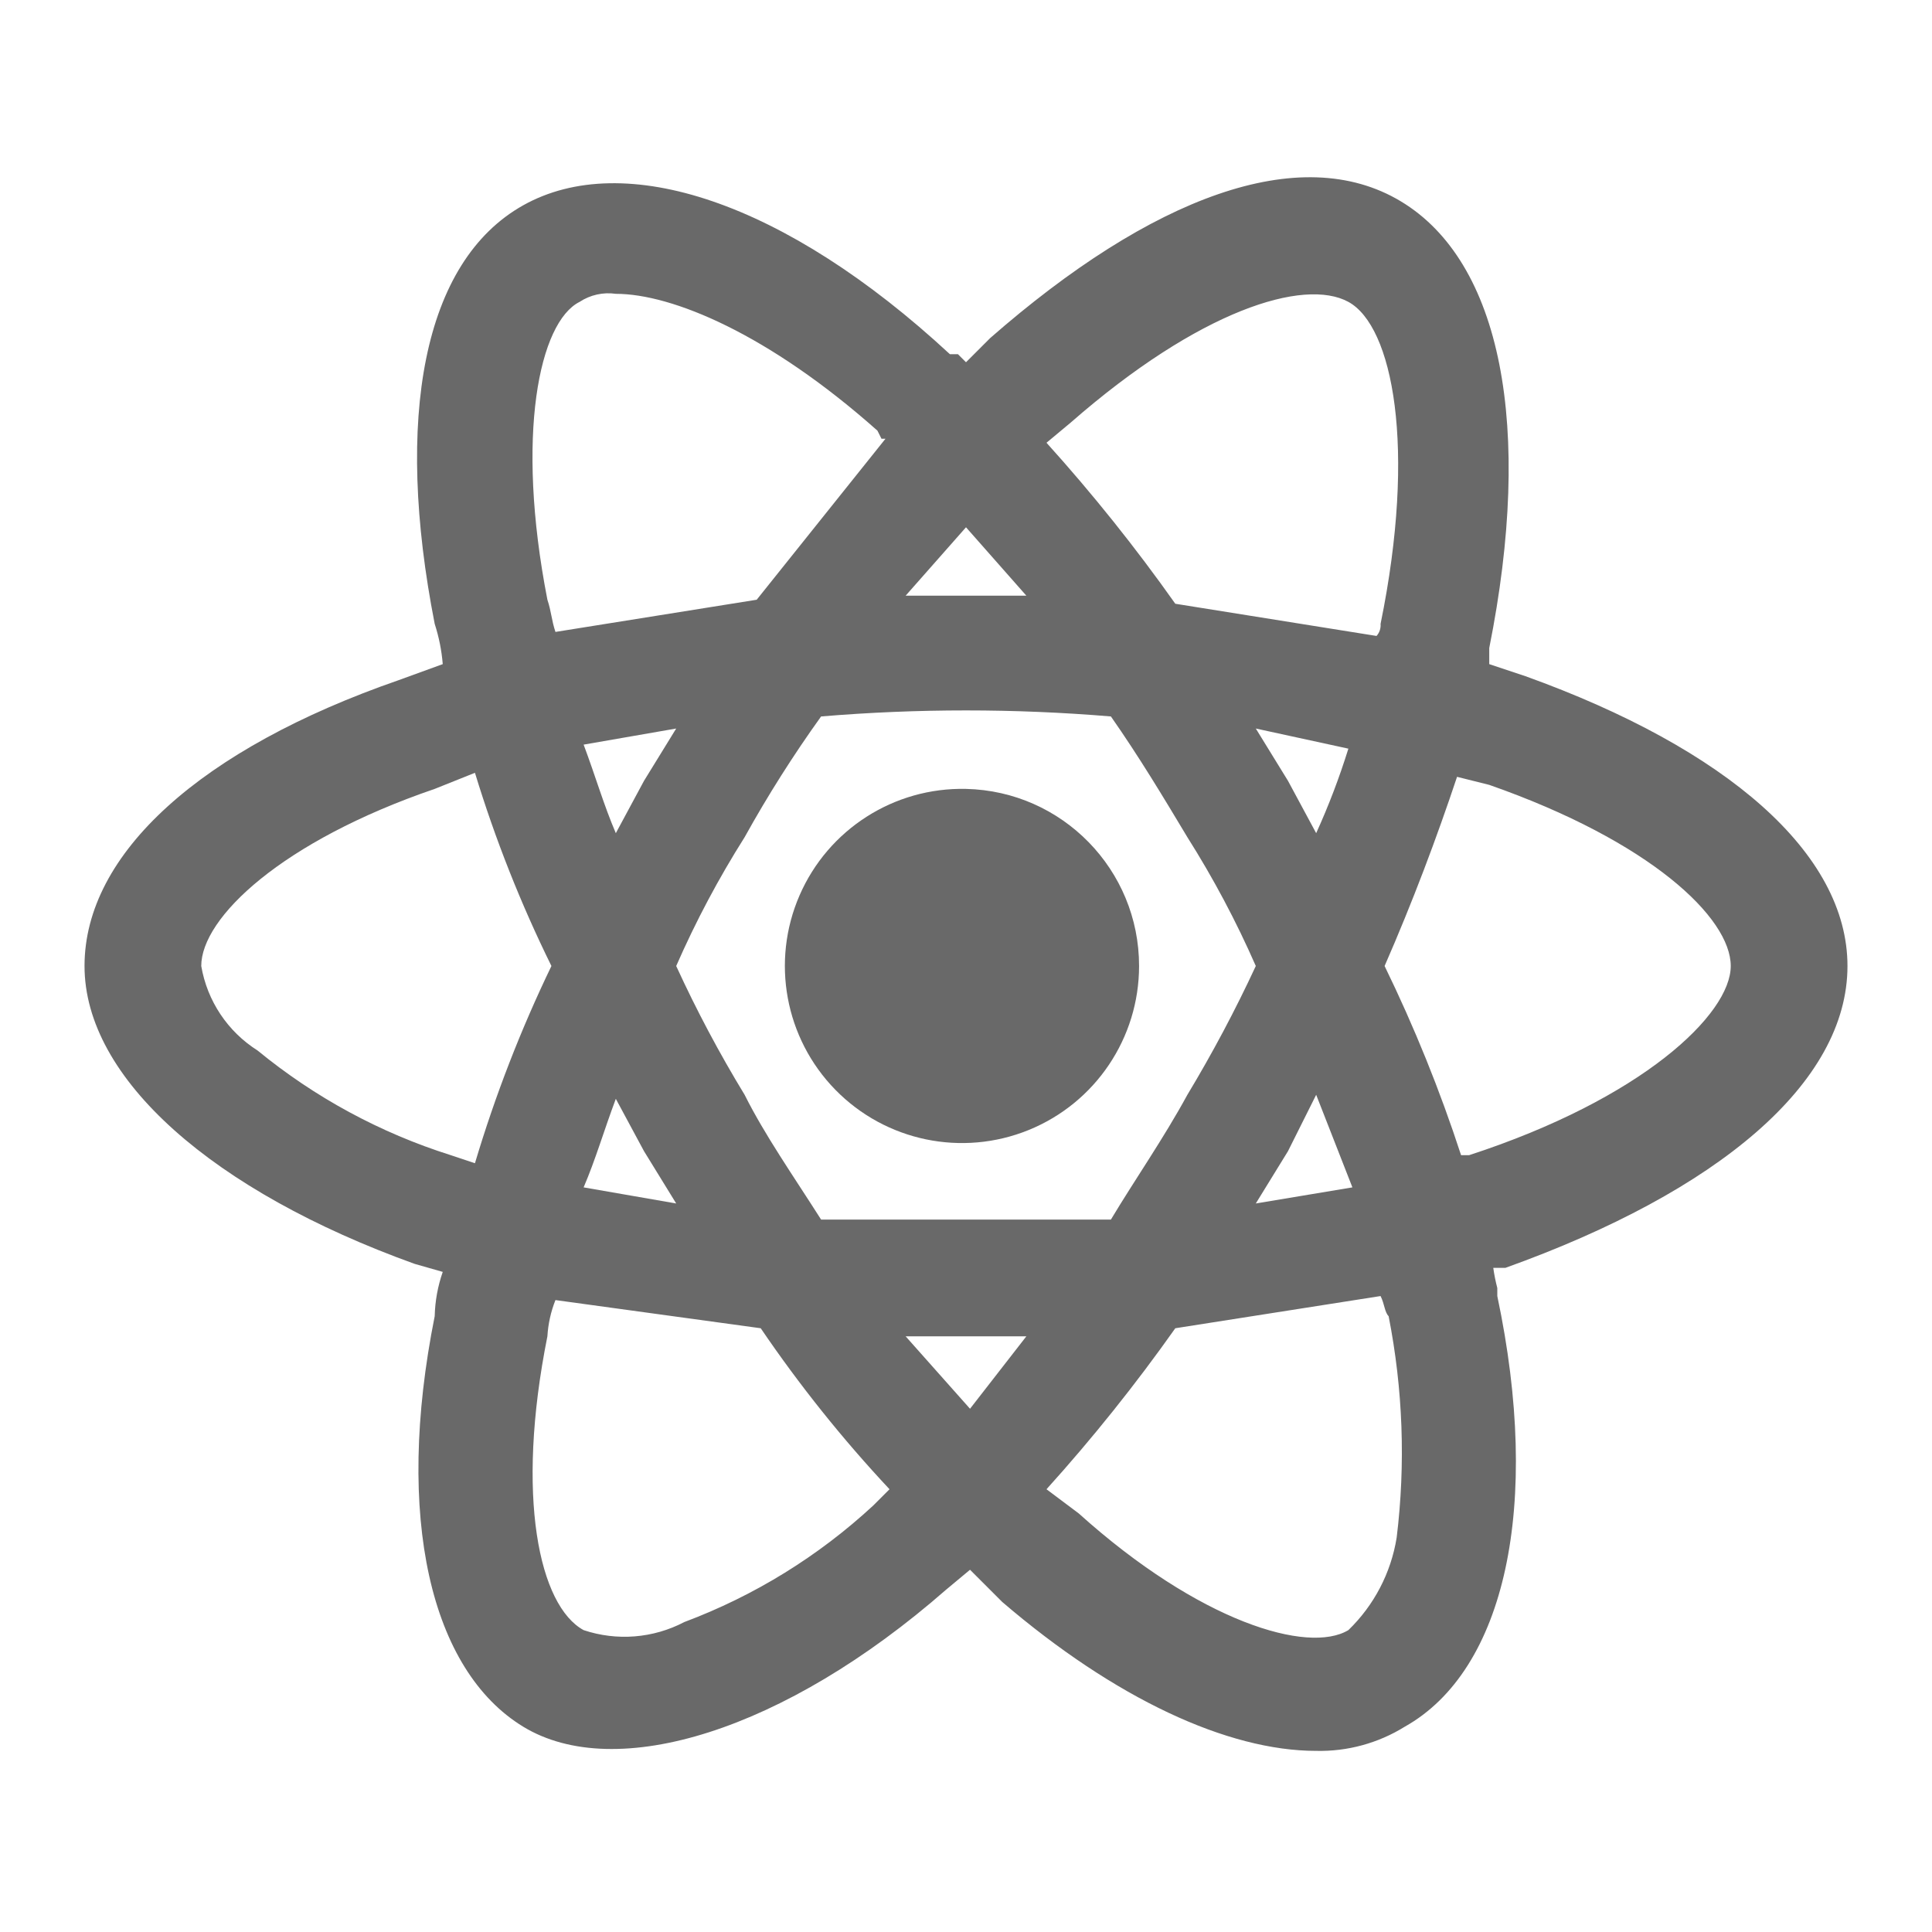
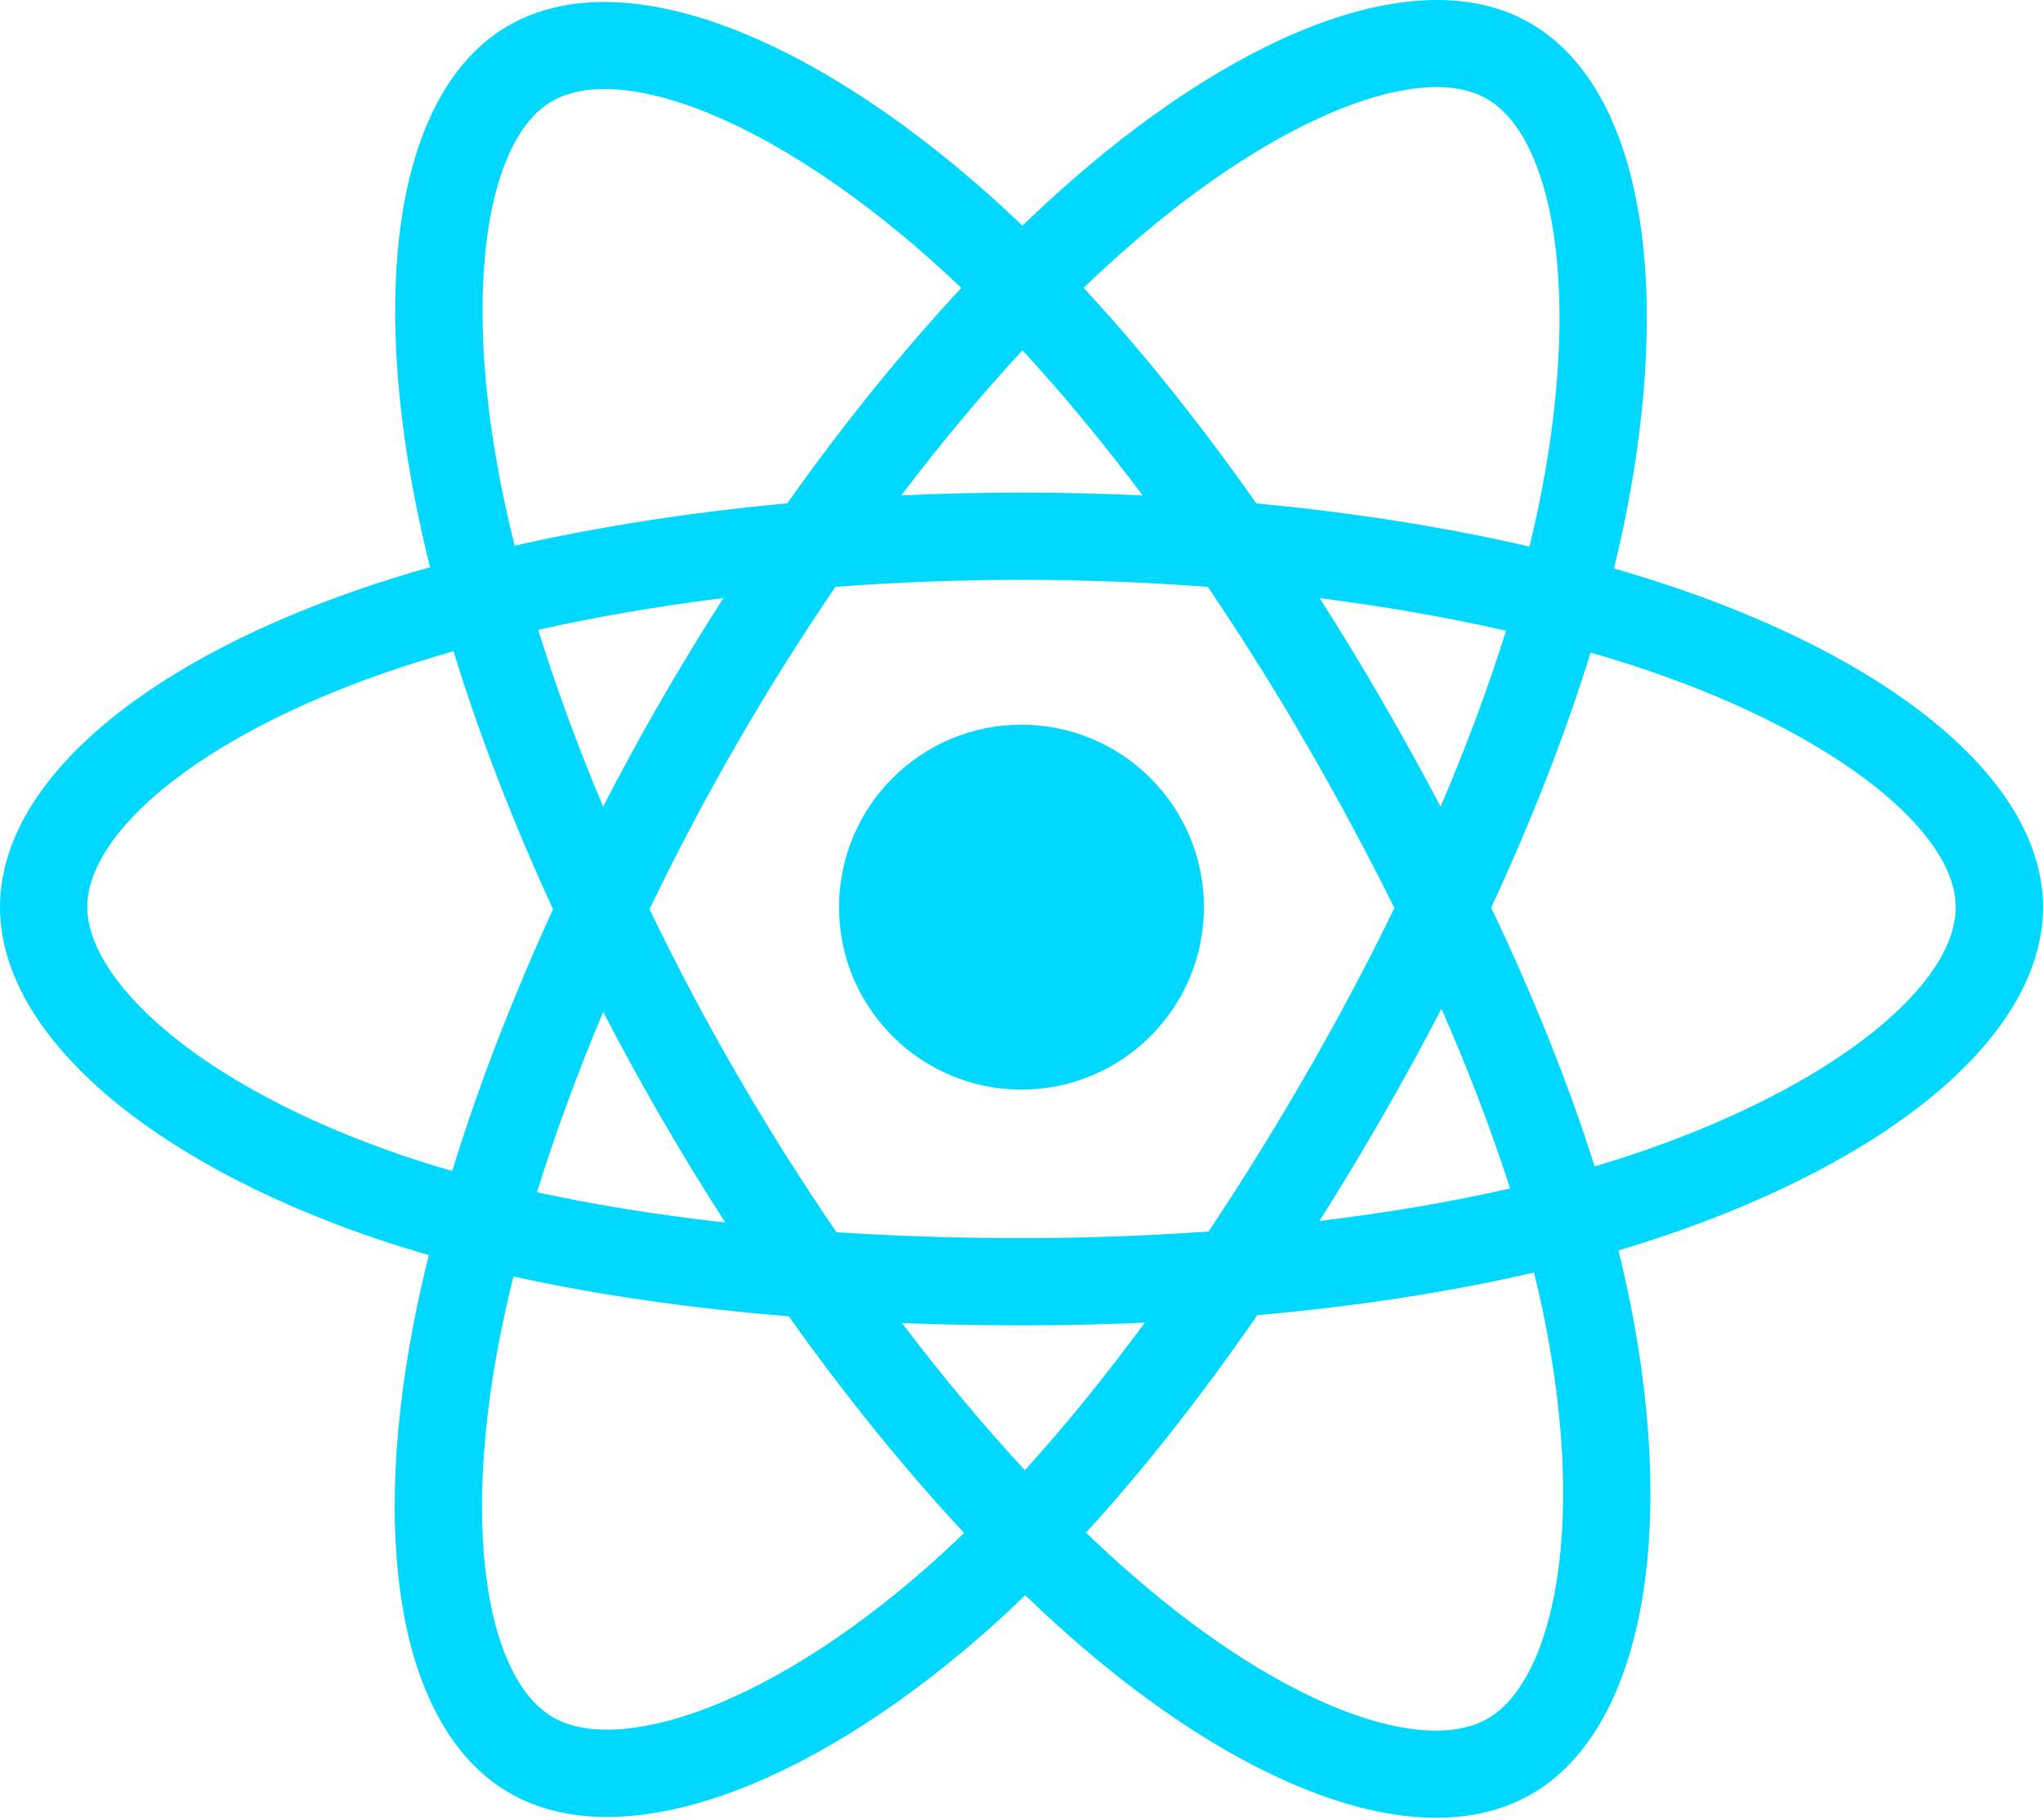
- <svg xmlns="http://www.w3.org/2000/svg" width="800px" height="800px" viewBox="0 0 48 48" fill="#000000">
-   <g id="SVGRepo_bgCarrier" stroke-width="0" />
-   <g id="SVGRepo_tracerCarrier" stroke-linecap="round" stroke-linejoin="round" />
-   <g id="SVGRepo_iconCarrier">
-     <g id="Layer_2" data-name="Layer 2">
-       <g id="invisible_box" data-name="invisible box">
-         <rect width="48" height="48" fill="none" />
-       </g>
-       <g id="Q3_icons" data-name="Q3 icons">
-         <g>
-           <path d="M45.9,24c0-2.8-3-5.4-8-7.2l-.9-.3v-.4c1.1-5.5.3-9.6-2.2-11.1s-6.2-.1-10.2,3.4L24,9l-.2-.2h-.2C19.5,5,15.5,3.7,13,5.1s-3.2,5.3-2.2,10.4a4.4,4.4,0,0,1,.2,1l-1.1.4C5,18.6,2.1,21.2,2.1,24s3.2,5.6,8.2,7.4l.7.2a3.6,3.6,0,0,0-.2,1.1c-1,5-.1,8.8,2.2,10.2s6.5.1,10.5-3.4l.6-.5.8.8c2.8,2.4,5.6,3.7,7.8,3.7a4,4,0,0,0,2.2-.6c2.5-1.4,3.4-5.5,2.3-10.7V32a4.3,4.3,0,0,1-.1-.5h.3C42.7,29.6,45.9,26.9,45.9,24ZM43,24c0,1.2-2.2,3.3-6.5,4.7h-.2A36.7,36.7,0,0,0,34.4,24c.7-1.6,1.3-3.2,1.8-4.7l.8.2C41,20.9,43,22.8,43,24ZM26.8,37.6,26,37a43.1,43.1,0,0,0,3.2-4l5.1-.8c.1.2.1.4.2.5a17.5,17.5,0,0,1,.2,5.5h0a4.1,4.1,0,0,1-1.2,2.3C32.5,41.1,29.8,40.3,26.8,37.6Zm-1.3-4.4L24.1,35l-1.6-1.8Zm-13.7-14A31.9,31.9,0,0,0,13.7,24a33,33,0,0,0-1.9,4.9l-.6-.2a14.4,14.4,0,0,1-4.8-2.6A3.1,3.1,0,0,1,5,24c0-1.2,2-3.1,5.8-4.4Zm10.7-4.4L24,13.1l1.5,1.7h-3Zm11-7.3c1.1.6,1.7,3.6.8,8a.4.4,0,0,1-.1.3l-5-.8A43.1,43.1,0,0,0,26,11l.6-.5C29.8,7.7,32.4,6.9,33.5,7.5ZM16.8,18.1,16,19.4l-.7,1.3c-.3-.7-.5-1.4-.8-2.2ZM14.5,29.5c.3-.7.5-1.4.8-2.2l.7,1.3.8,1.3ZM31.2,24a33.7,33.7,0,0,1-1.7,3.2c-.6,1.1-1.3,2.1-1.9,3.1H20.4c-.7-1.1-1.4-2.1-1.9-3.1A31,31,0,0,1,16.8,24a24,24,0,0,1,1.7-3.2,30.5,30.5,0,0,1,1.9-3,43.3,43.3,0,0,1,7.2,0c.7,1,1.3,2,1.9,3A24,24,0,0,1,31.2,24Zm.8-4.6-.8-1.3,2.3.5a18,18,0,0,1-.8,2.1Zm-.8,10.5.8-1.3.7-1.4.9,2.3Zm-9.3-19H22l-3.2,4-5,.8c-.1-.3-.1-.5-.2-.8-.8-4.1-.2-6.9.8-7.4h0a1.3,1.3,0,0,1,.9-.2c1.4,0,3.8,1,6.5,3.4ZM13.6,33.2a2.9,2.9,0,0,1,.2-.9l5.1.7a33,33,0,0,0,3.2,4l-.2.2-.2.2A14.3,14.3,0,0,1,17,40.3a3.2,3.2,0,0,1-2.5.2C13.4,39.9,12.8,37.2,13.6,33.2Z" fill="#696969" />
-           <path d="M24,19.6A4.4,4.4,0,1,0,28.3,24,4.4,4.4,0,0,0,24,19.6Z" fill="#696969" />
-         </g>
-       </g>
-     </g>
-   </g>
+ <svg xmlns="http://www.w3.org/2000/svg" aria-hidden="true" role="img" class="iconify iconify--logos" width="35.93" height="32" preserveAspectRatio="xMidYMid meet" viewBox="0 0 256 228">
+   <path fill="#00D8FF" d="M210.483 73.824a171.49 171.49 0 0 0-8.24-2.597c.465-1.9.893-3.777 1.273-5.621c6.238-30.281 2.16-54.676-11.769-62.708c-13.355-7.7-35.196.329-57.254 19.526a171.23 171.23 0 0 0-6.375 5.848a155.866 155.866 0 0 0-4.241-3.917C100.759 3.829 77.587-4.822 63.673 3.233C50.33 10.957 46.379 33.89 51.995 62.588a170.974 170.974 0 0 0 1.892 8.48c-3.28.932-6.445 1.924-9.474 2.98C17.309 83.498 0 98.307 0 113.668c0 15.865 18.582 31.778 46.812 41.427a145.52 145.52 0 0 0 6.921 2.165a167.467 167.467 0 0 0-2.01 9.138c-5.354 28.2-1.173 50.591 12.134 58.266c13.744 7.926 36.812-.22 59.273-19.855a145.567 145.567 0 0 0 5.342-4.923a168.064 168.064 0 0 0 6.92 6.314c21.758 18.722 43.246 26.282 56.54 18.586c13.731-7.949 18.194-32.003 12.4-61.268a145.016 145.016 0 0 0-1.535-6.842c1.62-.48 3.21-.974 4.76-1.488c29.348-9.723 48.443-25.443 48.443-41.52c0-15.417-17.868-30.326-45.517-39.844Zm-6.365 70.984c-1.4.463-2.836.91-4.3 1.345c-3.24-10.257-7.612-21.163-12.963-32.432c5.106-11 9.31-21.767 12.459-31.957c2.619.758 5.16 1.557 7.61 2.4c23.69 8.156 38.14 20.213 38.14 29.504c0 9.896-15.606 22.743-40.946 31.14Zm-10.514 20.834c2.562 12.94 2.927 24.64 1.23 33.787c-1.524 8.219-4.59 13.698-8.382 15.893c-8.067 4.67-25.32-1.4-43.927-17.412a156.726 156.726 0 0 1-6.437-5.87c7.214-7.889 14.423-17.06 21.459-27.246c12.376-1.098 24.068-2.894 34.671-5.345a134.17 134.17 0 0 1 1.386 6.193ZM87.276 214.515c-7.882 2.783-14.16 2.863-17.955.675c-8.075-4.657-11.432-22.636-6.853-46.752a156.923 156.923 0 0 1 1.869-8.499c10.486 2.32 22.093 3.988 34.498 4.994c7.084 9.967 14.501 19.128 21.976 27.15a134.668 134.668 0 0 1-4.877 4.492c-9.933 8.682-19.886 14.842-28.658 17.94ZM50.35 144.747c-12.483-4.267-22.792-9.812-29.858-15.863c-6.35-5.437-9.555-10.836-9.555-15.216c0-9.322 13.897-21.212 37.076-29.293c2.813-.98 5.757-1.905 8.812-2.773c3.204 10.42 7.406 21.315 12.477 32.332c-5.137 11.18-9.399 22.249-12.634 32.792a134.718 134.718 0 0 1-6.318-1.979Zm12.378-84.26c-4.811-24.587-1.616-43.134 6.425-47.789c8.564-4.958 27.502 2.111 47.463 19.835a144.318 144.318 0 0 1 3.841 3.545c-7.438 7.987-14.787 17.08-21.808 26.988c-12.04 1.116-23.565 2.908-34.161 5.309a160.342 160.342 0 0 1-1.76-7.887Zm110.427 27.268a347.8 347.8 0 0 0-7.785-12.803c8.168 1.033 15.994 2.404 23.343 4.08c-2.206 7.072-4.956 14.465-8.193 22.045a381.151 381.151 0 0 0-7.365-13.322Zm-45.032-43.861c5.044 5.465 10.096 11.566 15.065 18.186a322.04 322.04 0 0 0-30.257-.006c4.974-6.559 10.069-12.652 15.192-18.18ZM82.802 87.83a323.167 323.167 0 0 0-7.227 13.238c-3.184-7.553-5.909-14.98-8.134-22.152c7.304-1.634 15.093-2.97 23.209-3.984a321.524 321.524 0 0 0-7.848 12.897Zm8.081 65.352c-8.385-.936-16.291-2.203-23.593-3.793c2.26-7.3 5.045-14.885 8.298-22.6a321.187 321.187 0 0 0 7.257 13.246c2.594 4.48 5.28 8.868 8.038 13.147Zm37.542 31.03c-5.184-5.592-10.354-11.779-15.403-18.433c4.902.192 9.899.29 14.978.29c5.218 0 10.376-.117 15.453-.343c-4.985 6.774-10.018 12.97-15.028 18.486Zm52.198-57.817c3.422 7.8 6.306 15.345 8.596 22.52c-7.422 1.694-15.436 3.058-23.88 4.071a382.417 382.417 0 0 0 7.859-13.026a347.403 347.403 0 0 0 7.425-13.565Zm-16.898 8.101a358.557 358.557 0 0 1-12.281 19.815a329.4 329.4 0 0 1-23.444.823c-7.967 0-15.716-.248-23.178-.732a310.202 310.202 0 0 1-12.513-19.846h.001a307.41 307.41 0 0 1-10.923-20.627a310.278 310.278 0 0 1 10.89-20.637l-.001.001a307.318 307.318 0 0 1 12.413-19.761c7.613-.576 15.42-.876 23.31-.876H128c7.926 0 15.743.303 23.354.883a329.357 329.357 0 0 1 12.335 19.695a358.489 358.489 0 0 1 11.036 20.54a329.472 329.472 0 0 1-11 20.722Zm22.56-122.124c8.572 4.944 11.906 24.881 6.52 51.026c-.344 1.668-.73 3.367-1.15 5.09c-10.622-2.452-22.155-4.275-34.23-5.408c-7.034-10.017-14.323-19.124-21.64-27.008a160.789 160.789 0 0 1 5.888-5.4c18.9-16.447 36.564-22.941 44.612-18.3ZM128 90.808c12.625 0 22.86 10.235 22.86 22.86s-10.235 22.86-22.86 22.86s-22.86-10.235-22.86-22.86s10.235-22.86 22.86-22.86Z" />
</svg>
